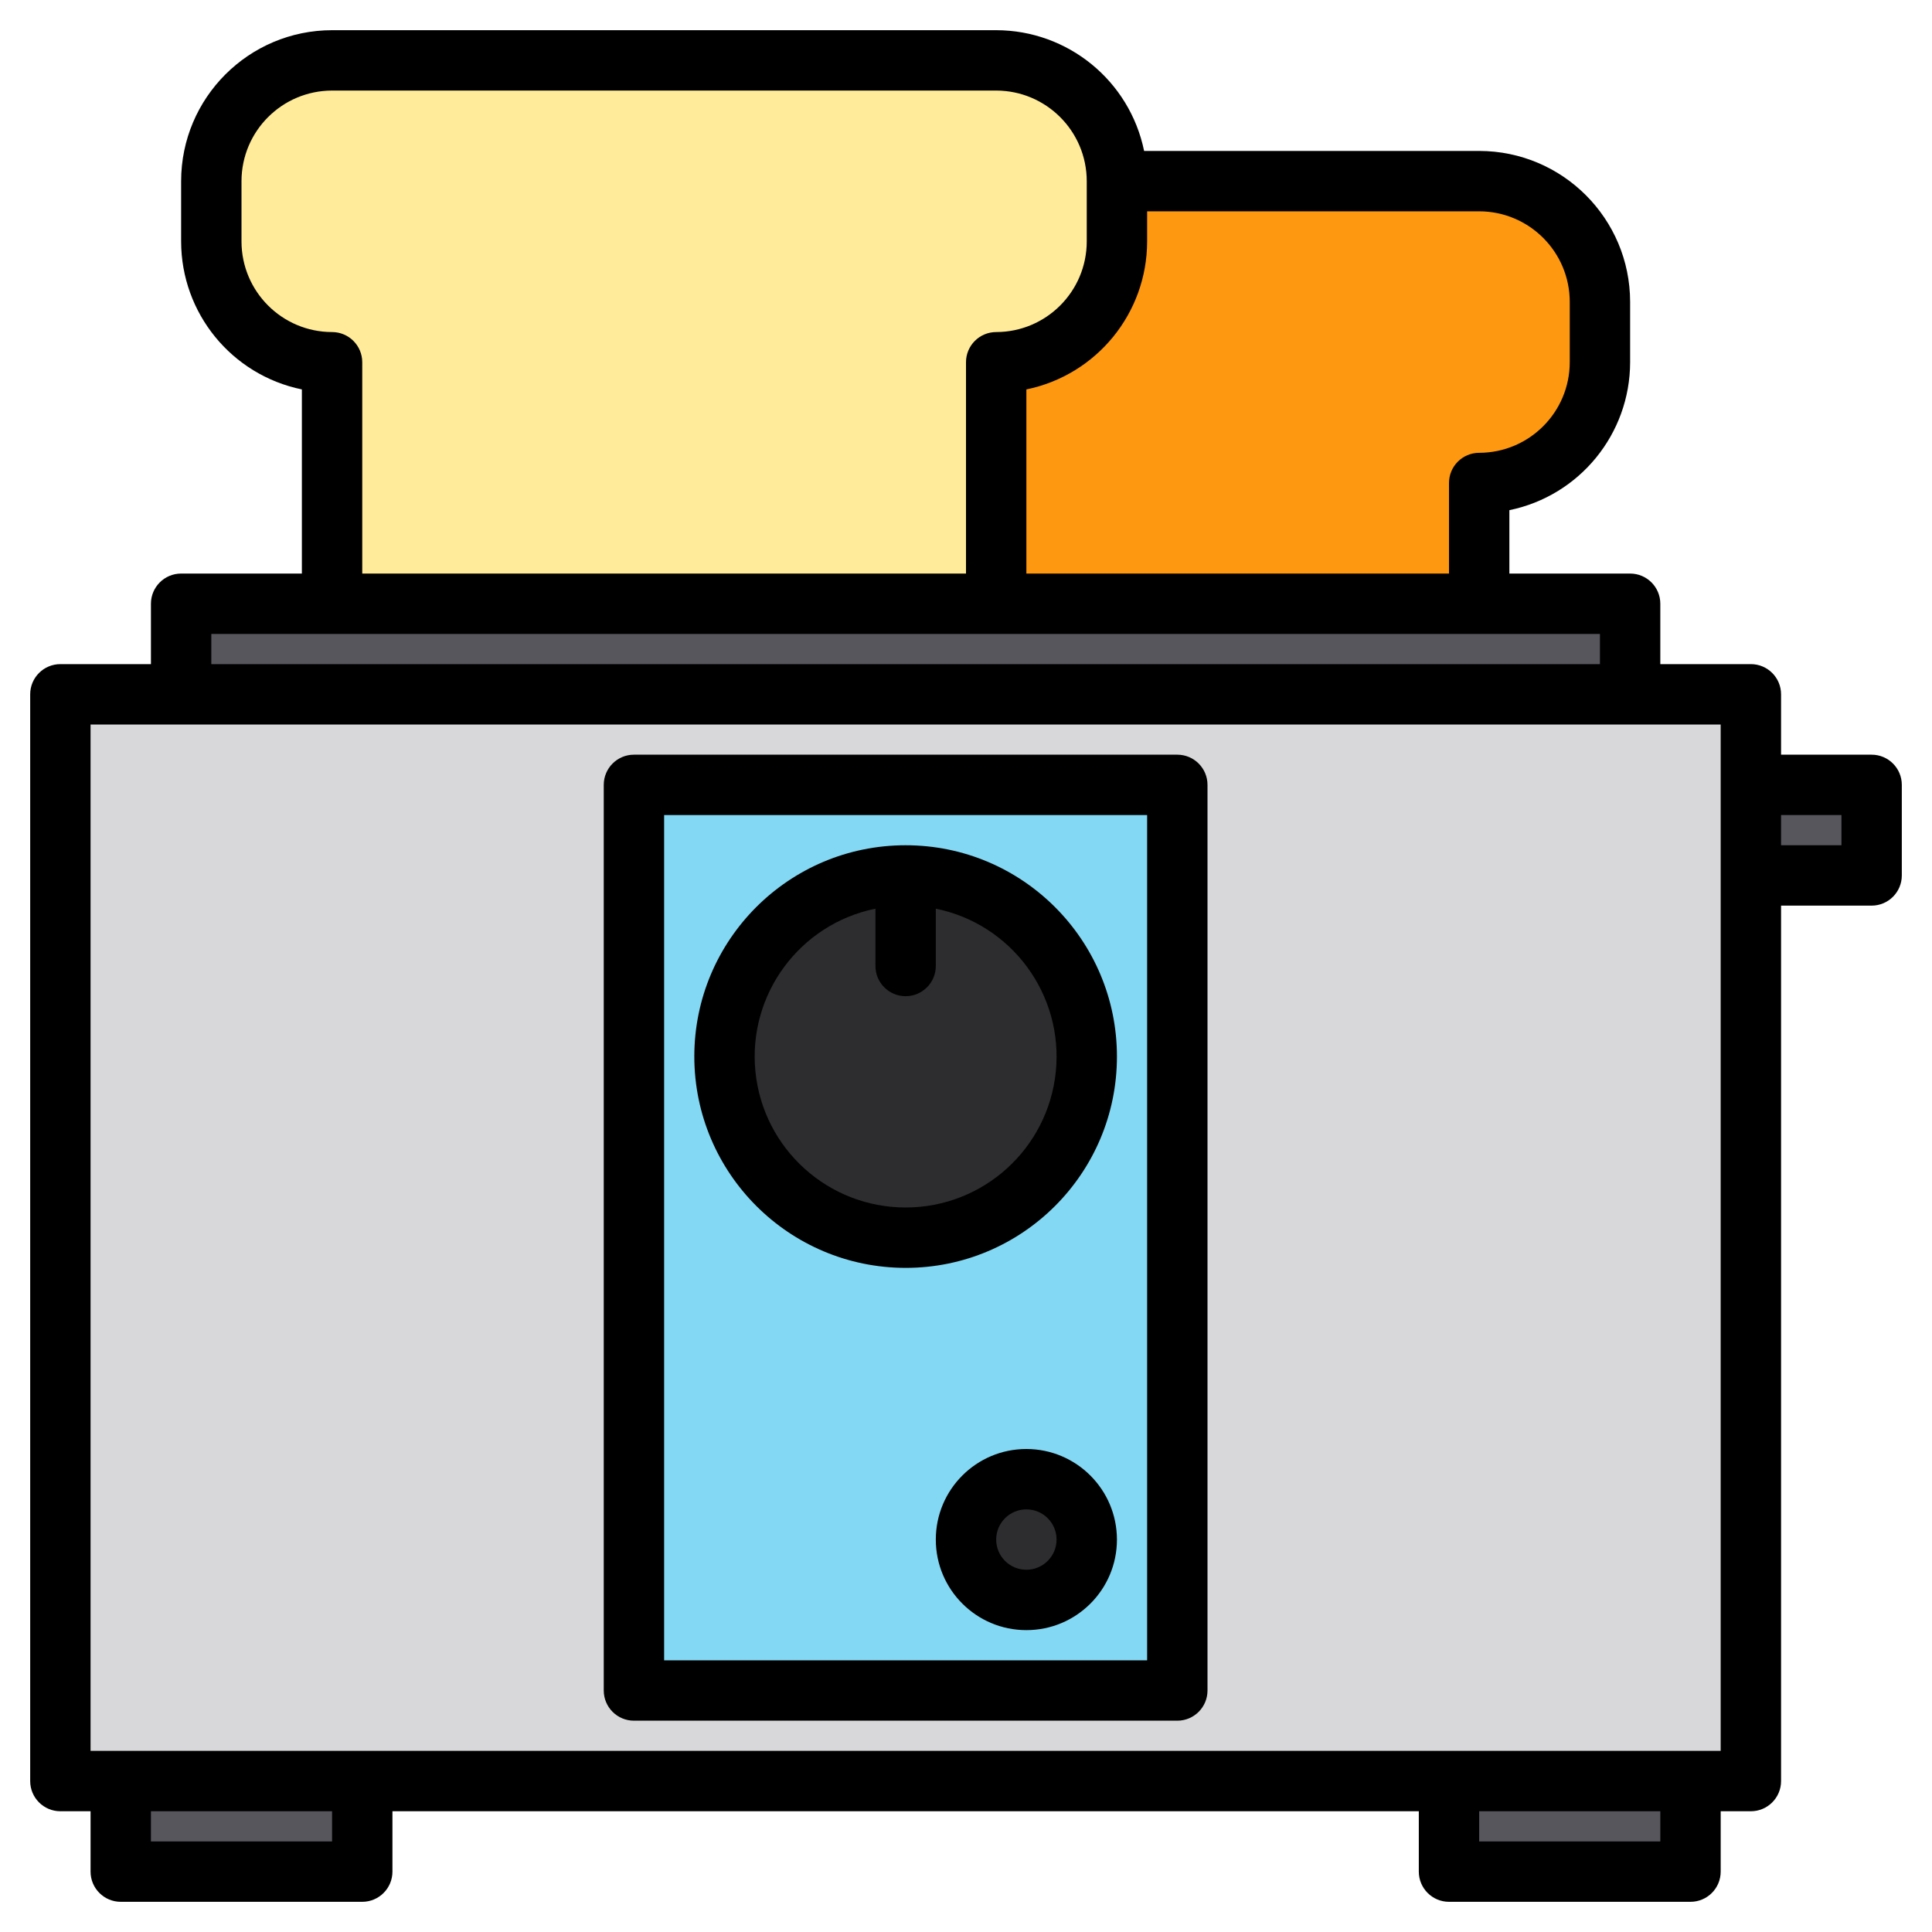
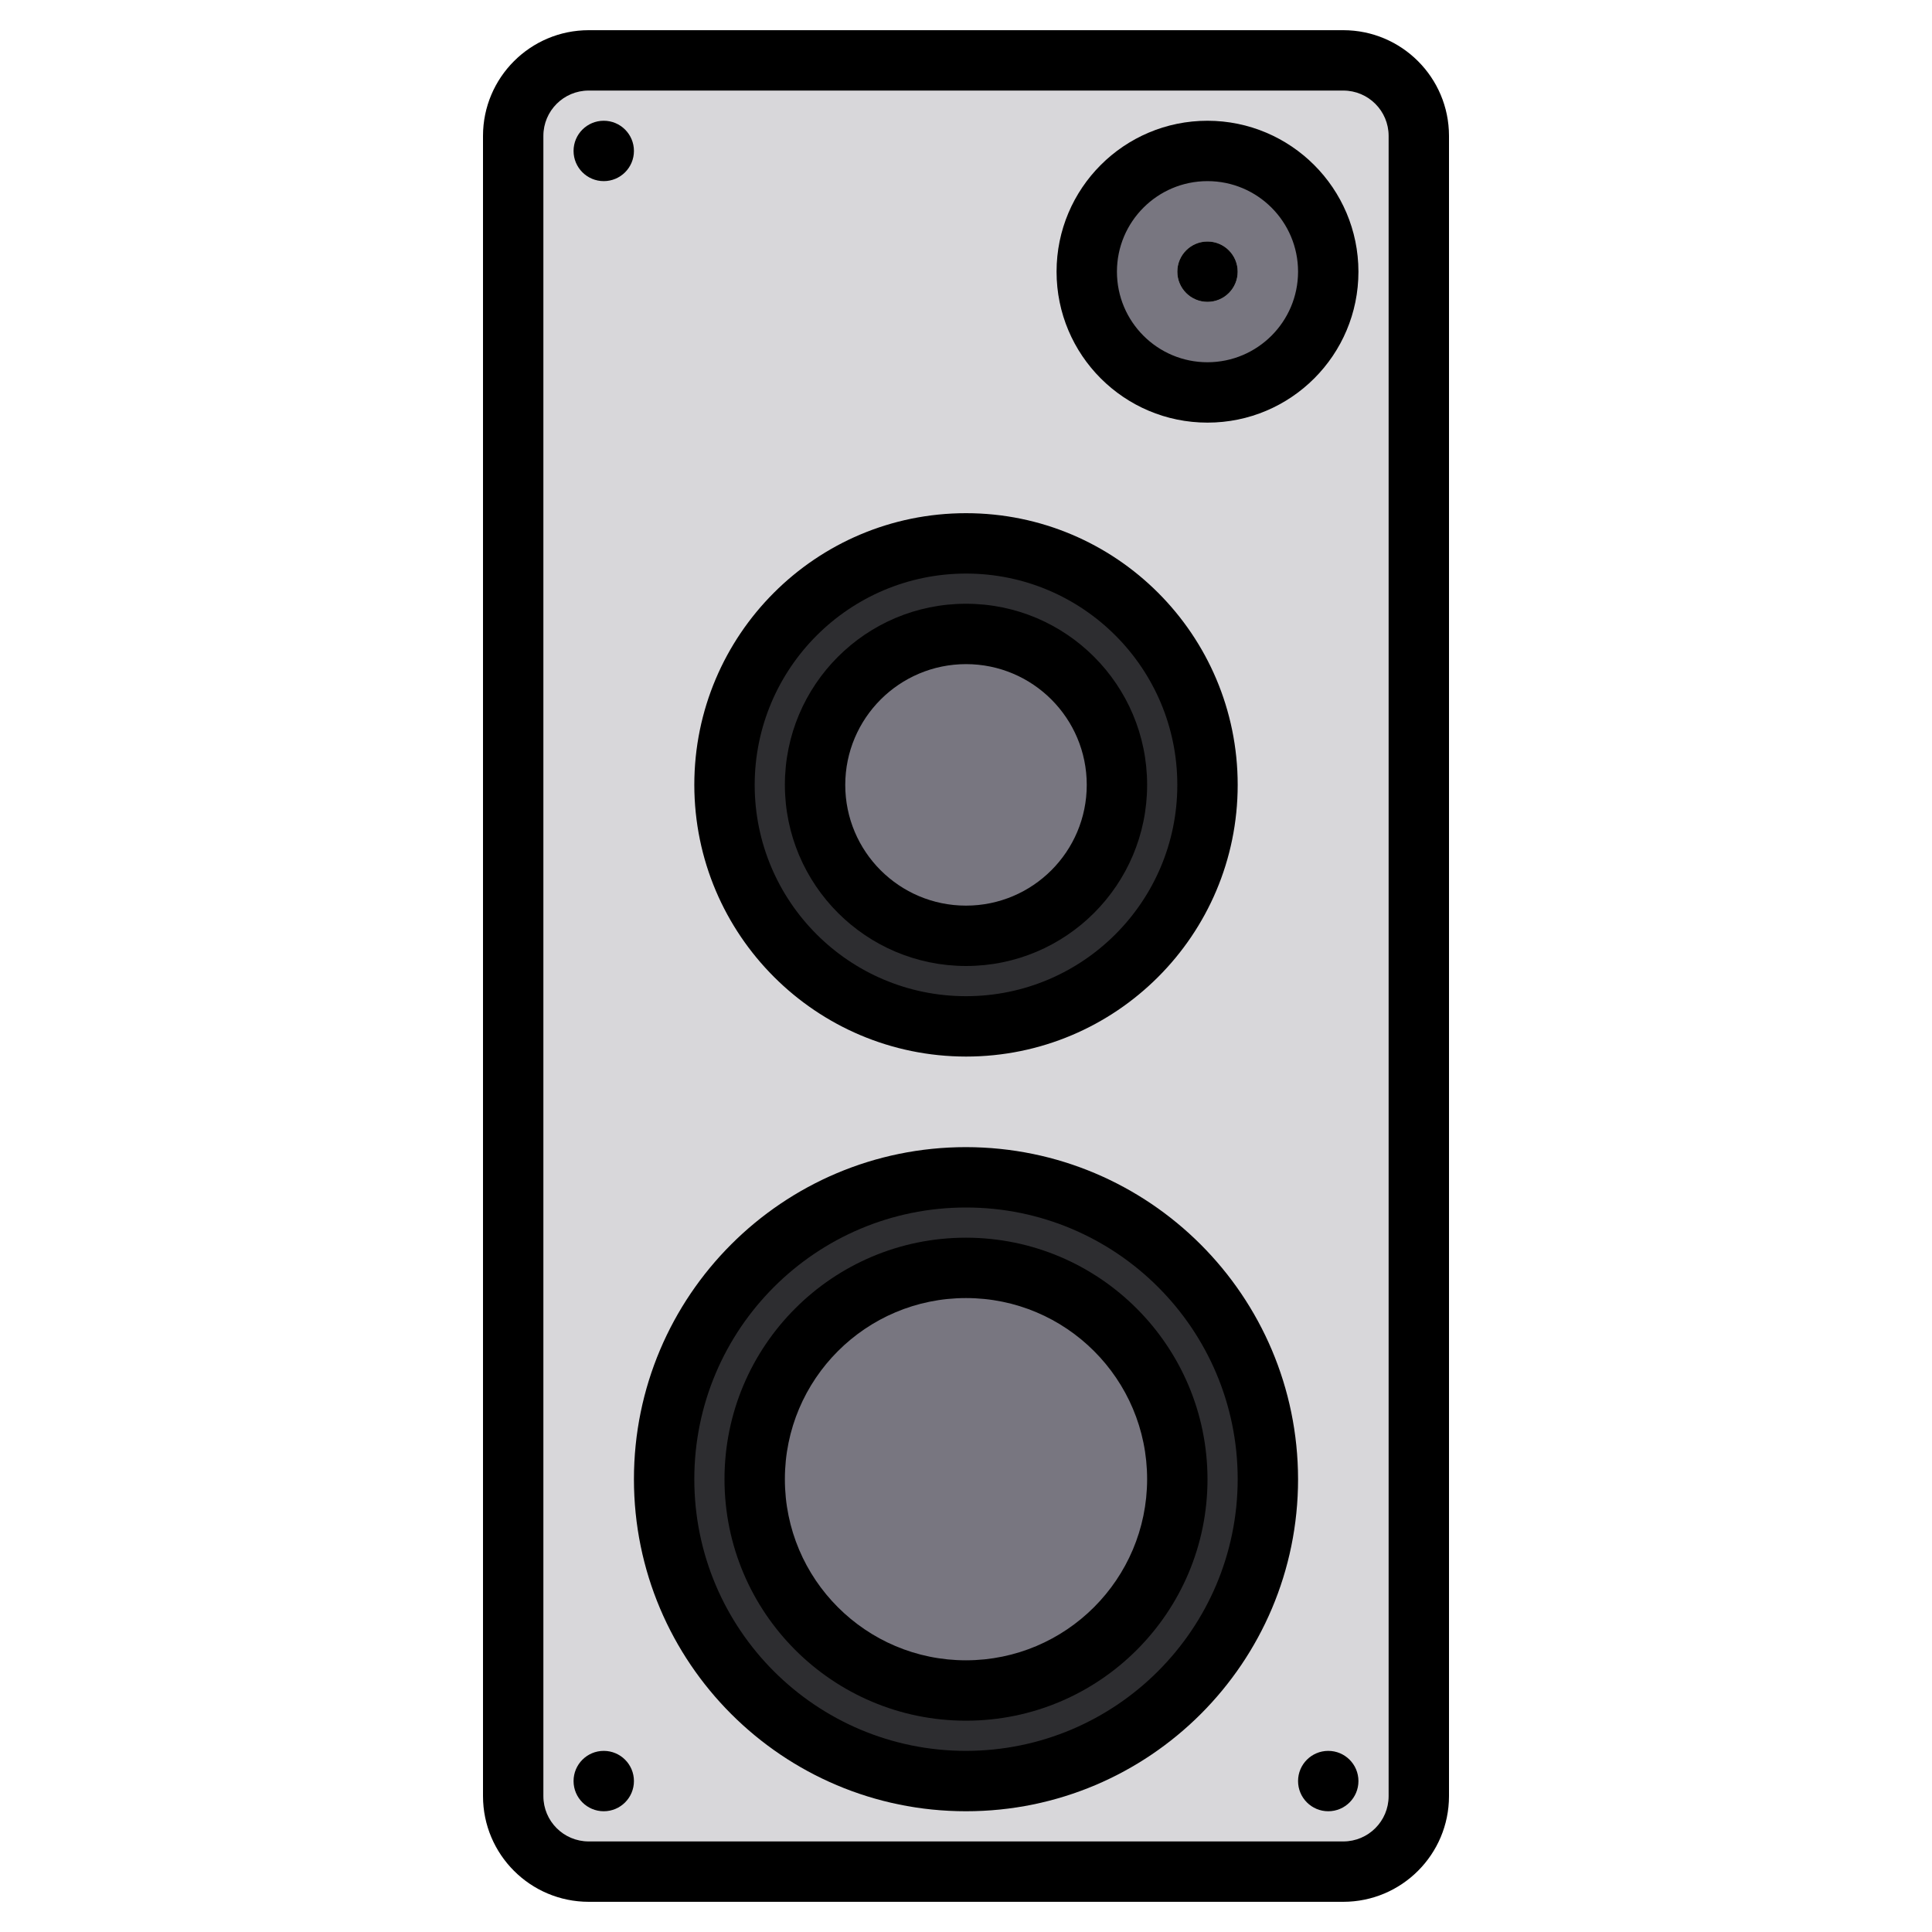
<svg xmlns="http://www.w3.org/2000/svg" height="512" viewBox="0 0 512 512" width="512">
  <g>
    <g>
-       <path d="m424 80v16a32 32 0 0 1 -32 32v64h-176v-64a32 32 0 0 1 -32-32v-16a32 32 0 0 1 32-32h176a32 32 0 0 1 32 32z" fill="#ff9811" />
-       <path d="m16 184h448v288h-448z" fill="#d8d7da" />
-       <g fill="#57565c">
-         <path d="m32 472h64v24h-64z" />
-         <path d="m384 472h64v24h-64z" />
-         <path d="m48 160h384v24h-384z" />
+       <rect fill="#d8d7da" height="480" rx="20" width="240" x="136" y="16" />
+       <circle cx="256" cy="208" fill="#2d2d30" r="64" />
+       <circle cx="256" cy="208" fill="#787680" r="40" />
+       <circle cx="320" cy="72" fill="#787680" r="32" />
+       <circle cx="256" cy="392" fill="#2d2d30" r="80" />
+       <circle cx="256" cy="392" fill="#787680" r="56" />
+       <g fill="#d8d7da">
+         <circle cx="160" cy="40" r="8" />
+         <circle cx="160" cy="472" r="8" />
+         <circle cx="352" cy="472" r="8" />
+         <circle cx="320" cy="72" r="8" />
      </g>
-       <path d="m296 48v16a32 32 0 0 1 -32 32v64h-176v-64a32 32 0 0 1 -32-32v-16a32 32 0 0 1 32-32h176a32 32 0 0 1 32 32z" fill="#ffeb99" />
-       <path d="m168 208h144v240h-144z" fill="#83d8f4" />
-       <circle cx="272" cy="408" fill="#2d2d30" r="16" />
-       <circle cx="240" cy="280" fill="#2d2d30" r="48" />
-       <path d="m464 208h32v24h-32z" fill="#57565c" />
    </g>
    <g>
-       <path d="m312 200h-144a8 8 0 0 0 -8 8v240a8 8 0 0 0 8 8h144a8 8 0 0 0 8-8v-240a8 8 0 0 0 -8-8zm-8 240h-128v-224h128z" />
-       <path d="m272 384a24 24 0 1 0 24 24 24.028 24.028 0 0 0 -24-24zm0 32a8 8 0 1 1 8-8 8.009 8.009 0 0 1 -8 8z" />
-       <path d="m240 336a56 56 0 1 0 -56-56 56.063 56.063 0 0 0 56 56zm-8-95.195v15.195a8 8 0 0 0 16 0v-15.195a40 40 0 1 1 -16 0z" />
-       <path d="m496 200h-24v-16a8 8 0 0 0 -8-8h-24v-16a8 8 0 0 0 -8-8h-32v-16.8a40.069 40.069 0 0 0 32-39.2v-16a40.04 40.04 0 0 0 -40-40h-88.8a40.069 40.069 0 0 0 -39.2-32h-176a40.04 40.04 0 0 0 -40 40v16a40.069 40.069 0 0 0 32 39.2v48.8h-32a8 8 0 0 0 -8 8v16h-24a8 8 0 0 0 -8 8v288a8 8 0 0 0 8 8h8v16a8 8 0 0 0 8 8h64a8 8 0 0 0 8-8v-16h272v16a8 8 0 0 0 8 8h64a8 8 0 0 0 8-8v-16h8a8 8 0 0 0 8-8v-232h24a8 8 0 0 0 8-8v-24a8 8 0 0 0 -8-8zm-192-136v-8h88a24.032 24.032 0 0 1 24 24v16a24.032 24.032 0 0 1 -24 24 8 8 0 0 0 -8 8v24h-112v-48.8a40.069 40.069 0 0 0 32-39.2zm-240 0v-16a24.032 24.032 0 0 1 24-24h176a24.032 24.032 0 0 1 24 24v16a24.032 24.032 0 0 1 -24 24 8 8 0 0 0 -8 8v56h-160v-56a8 8 0 0 0 -8-8 24.032 24.032 0 0 1 -24-24zm-8 104h368v8h-368zm32 320h-48v-8h48zm352 0h-48v-8h48zm16-24h-432v-272h432zm32-240h-16v-8h16z" />
+       <path d="m356 8h-200a28.032 28.032 0 0 0 -28 28v440a28.032 28.032 0 0 0 28 28h200a28.032 28.032 0 0 0 28-28v-440a28.032 28.032 0 0 0 -28-28zm12 468a12.013 12.013 0 0 1 -12 12h-200a12.013 12.013 0 0 1 -12-12v-440a12.013 12.013 0 0 1 12-12h200a12.013 12.013 0 0 1 12 12z" />
+       <path d="m256 280a72 72 0 1 0 -72-72 72.081 72.081 0 0 0 72 72zm0-128a56 56 0 1 1 -56 56 56.063 56.063 0 0 1 56-56z" />
+       <path d="m256 256a48 48 0 1 0 -48-48 48.053 48.053 0 0 0 48 48zm0-80a32 32 0 1 1 -32 32 32.036 32.036 0 0 1 32-32z" />
+       <path d="m320 32a40 40 0 1 0 40 40 40.045 40.045 0 0 0 -40-40zm0 64a24 24 0 1 1 24-24 24.028 24.028 0 0 1 -24 24z" />
+       <path d="m256 304a88 88 0 1 0 88 88 88.1 88.1 0 0 0 -88-88zm0 160a72 72 0 1 1 72-72 72.081 72.081 0 0 1 -72 72z" />
+       <path d="m256 328a64 64 0 1 0 64 64 64.072 64.072 0 0 0 -64-64zm0 112a48 48 0 1 1 48-48 48.053 48.053 0 0 1 -48 48z" />
+       <circle cx="160" cy="40" r="8" />
+       <circle cx="160" cy="472" r="8" />
+       <circle cx="352" cy="472" r="8" />
+       <circle cx="320" cy="72" r="8" />
    </g>
  </g>
</svg>
